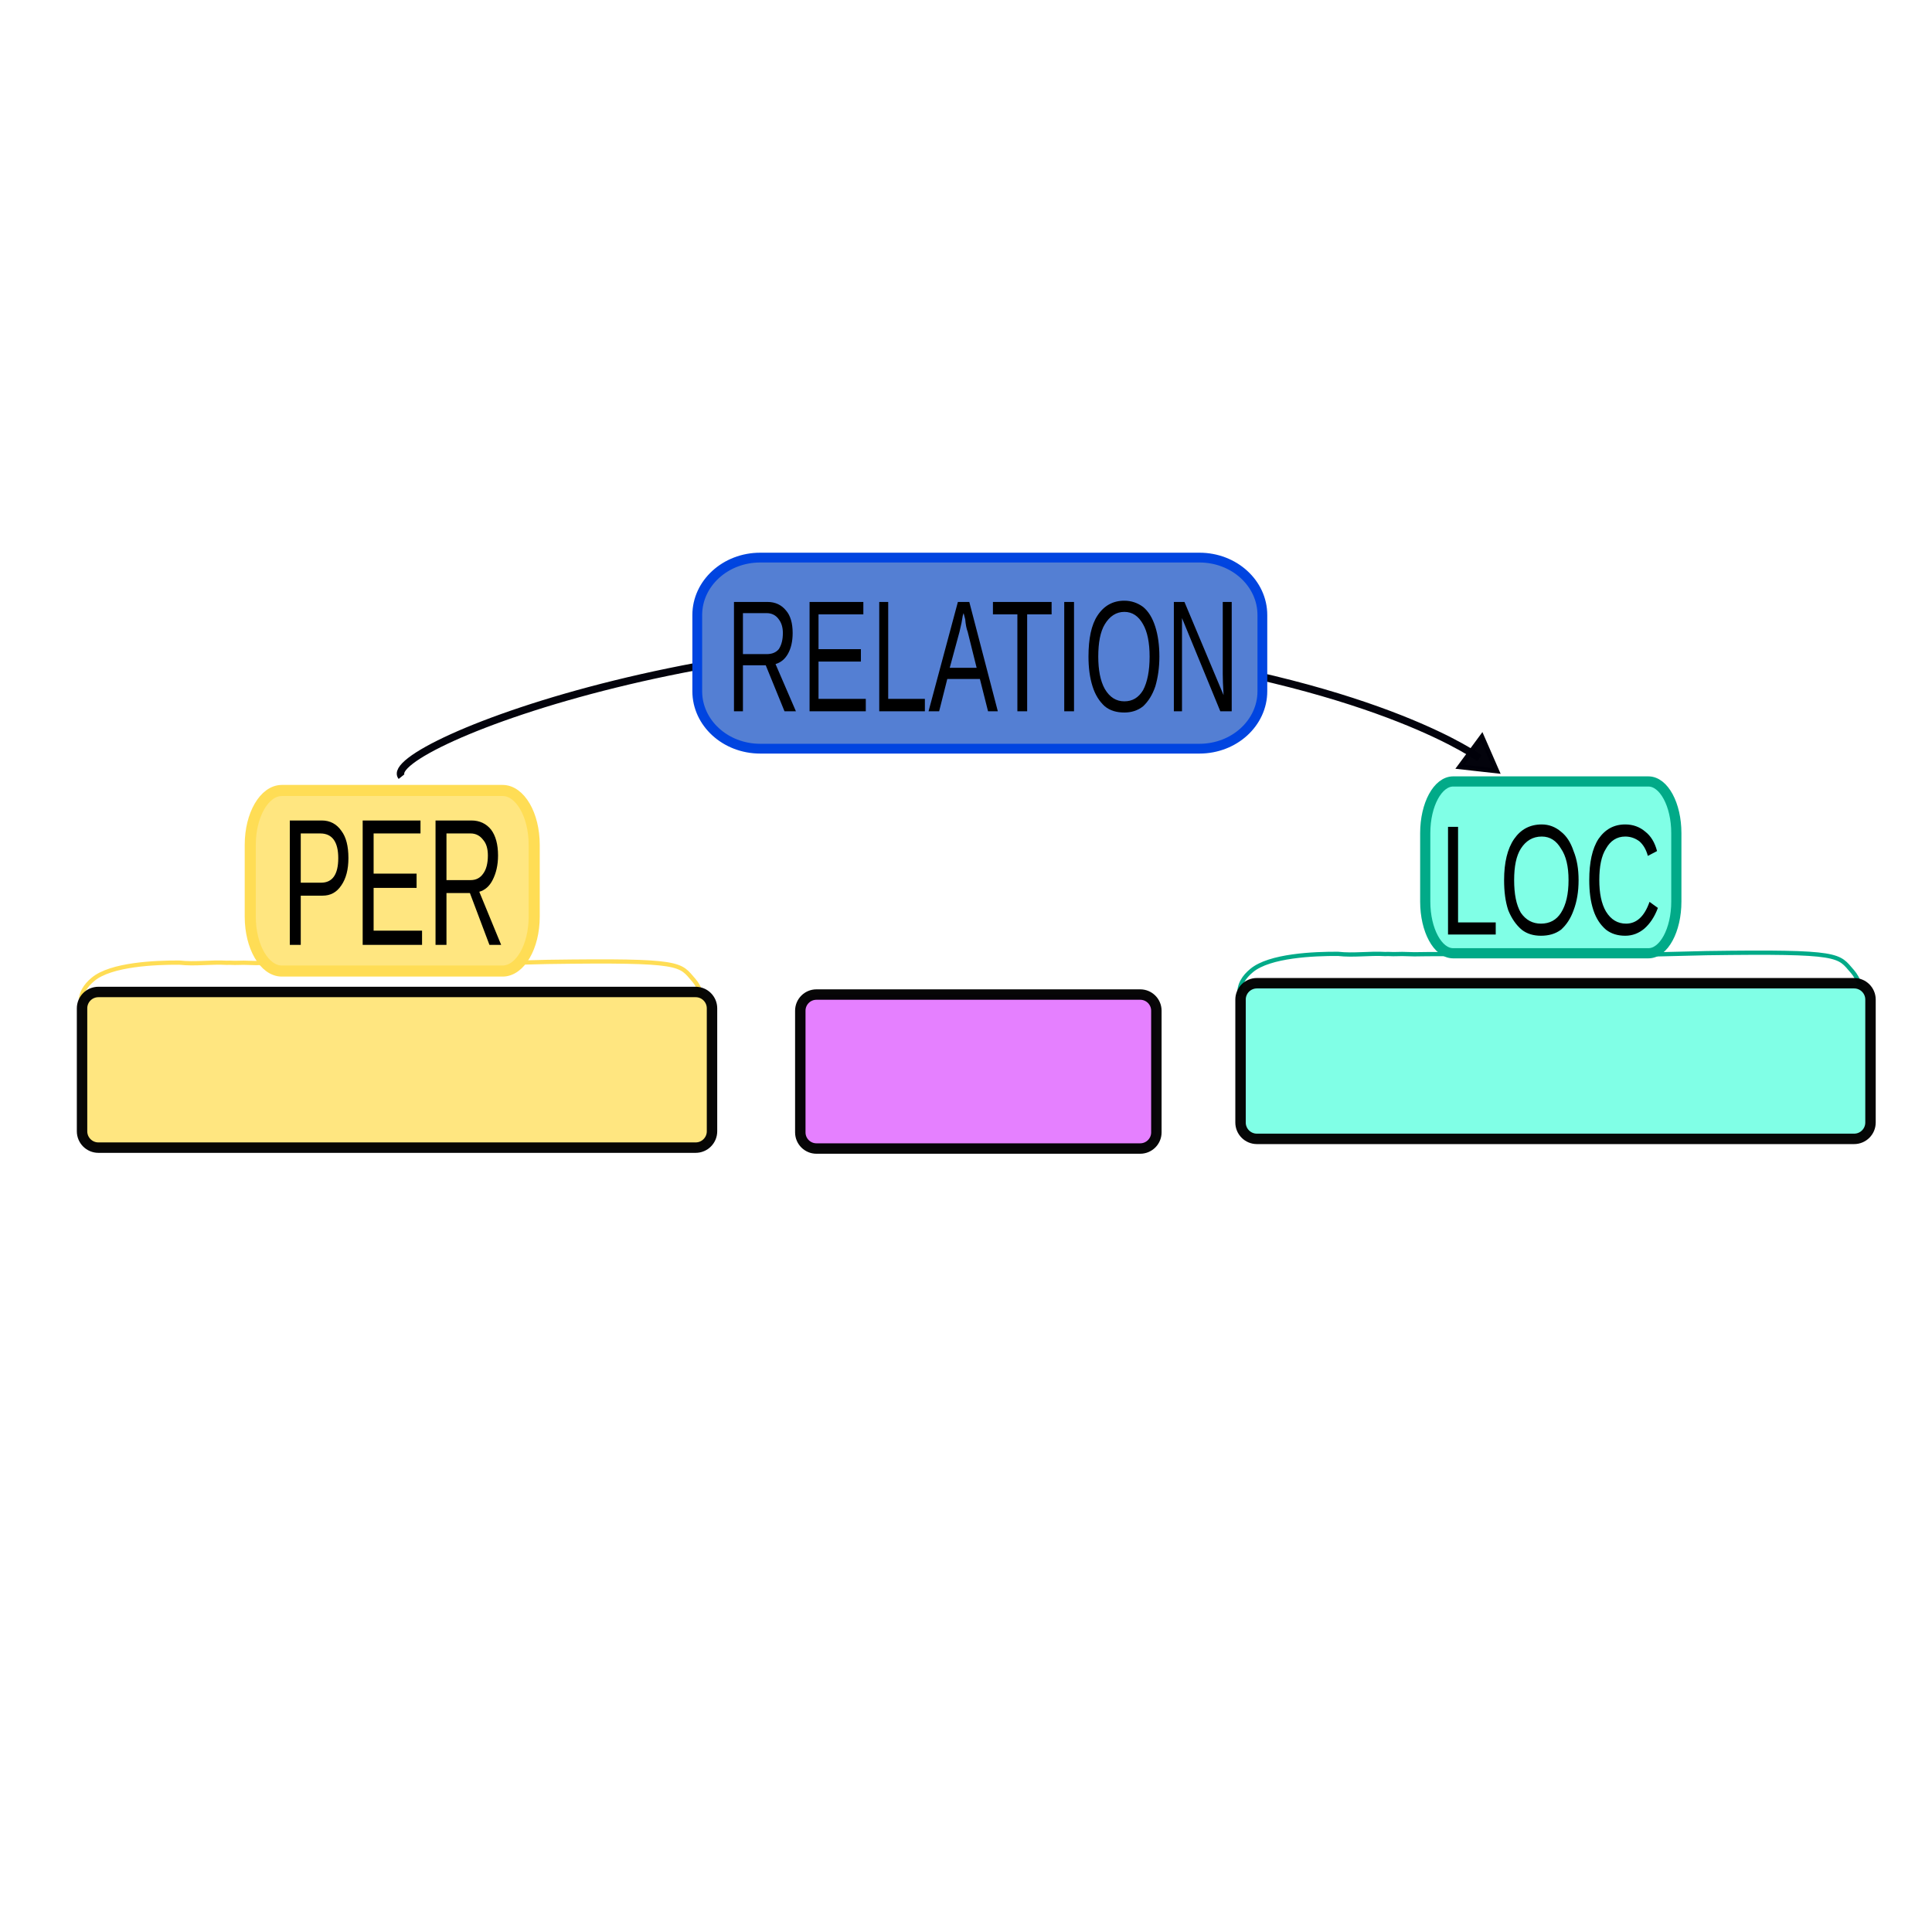
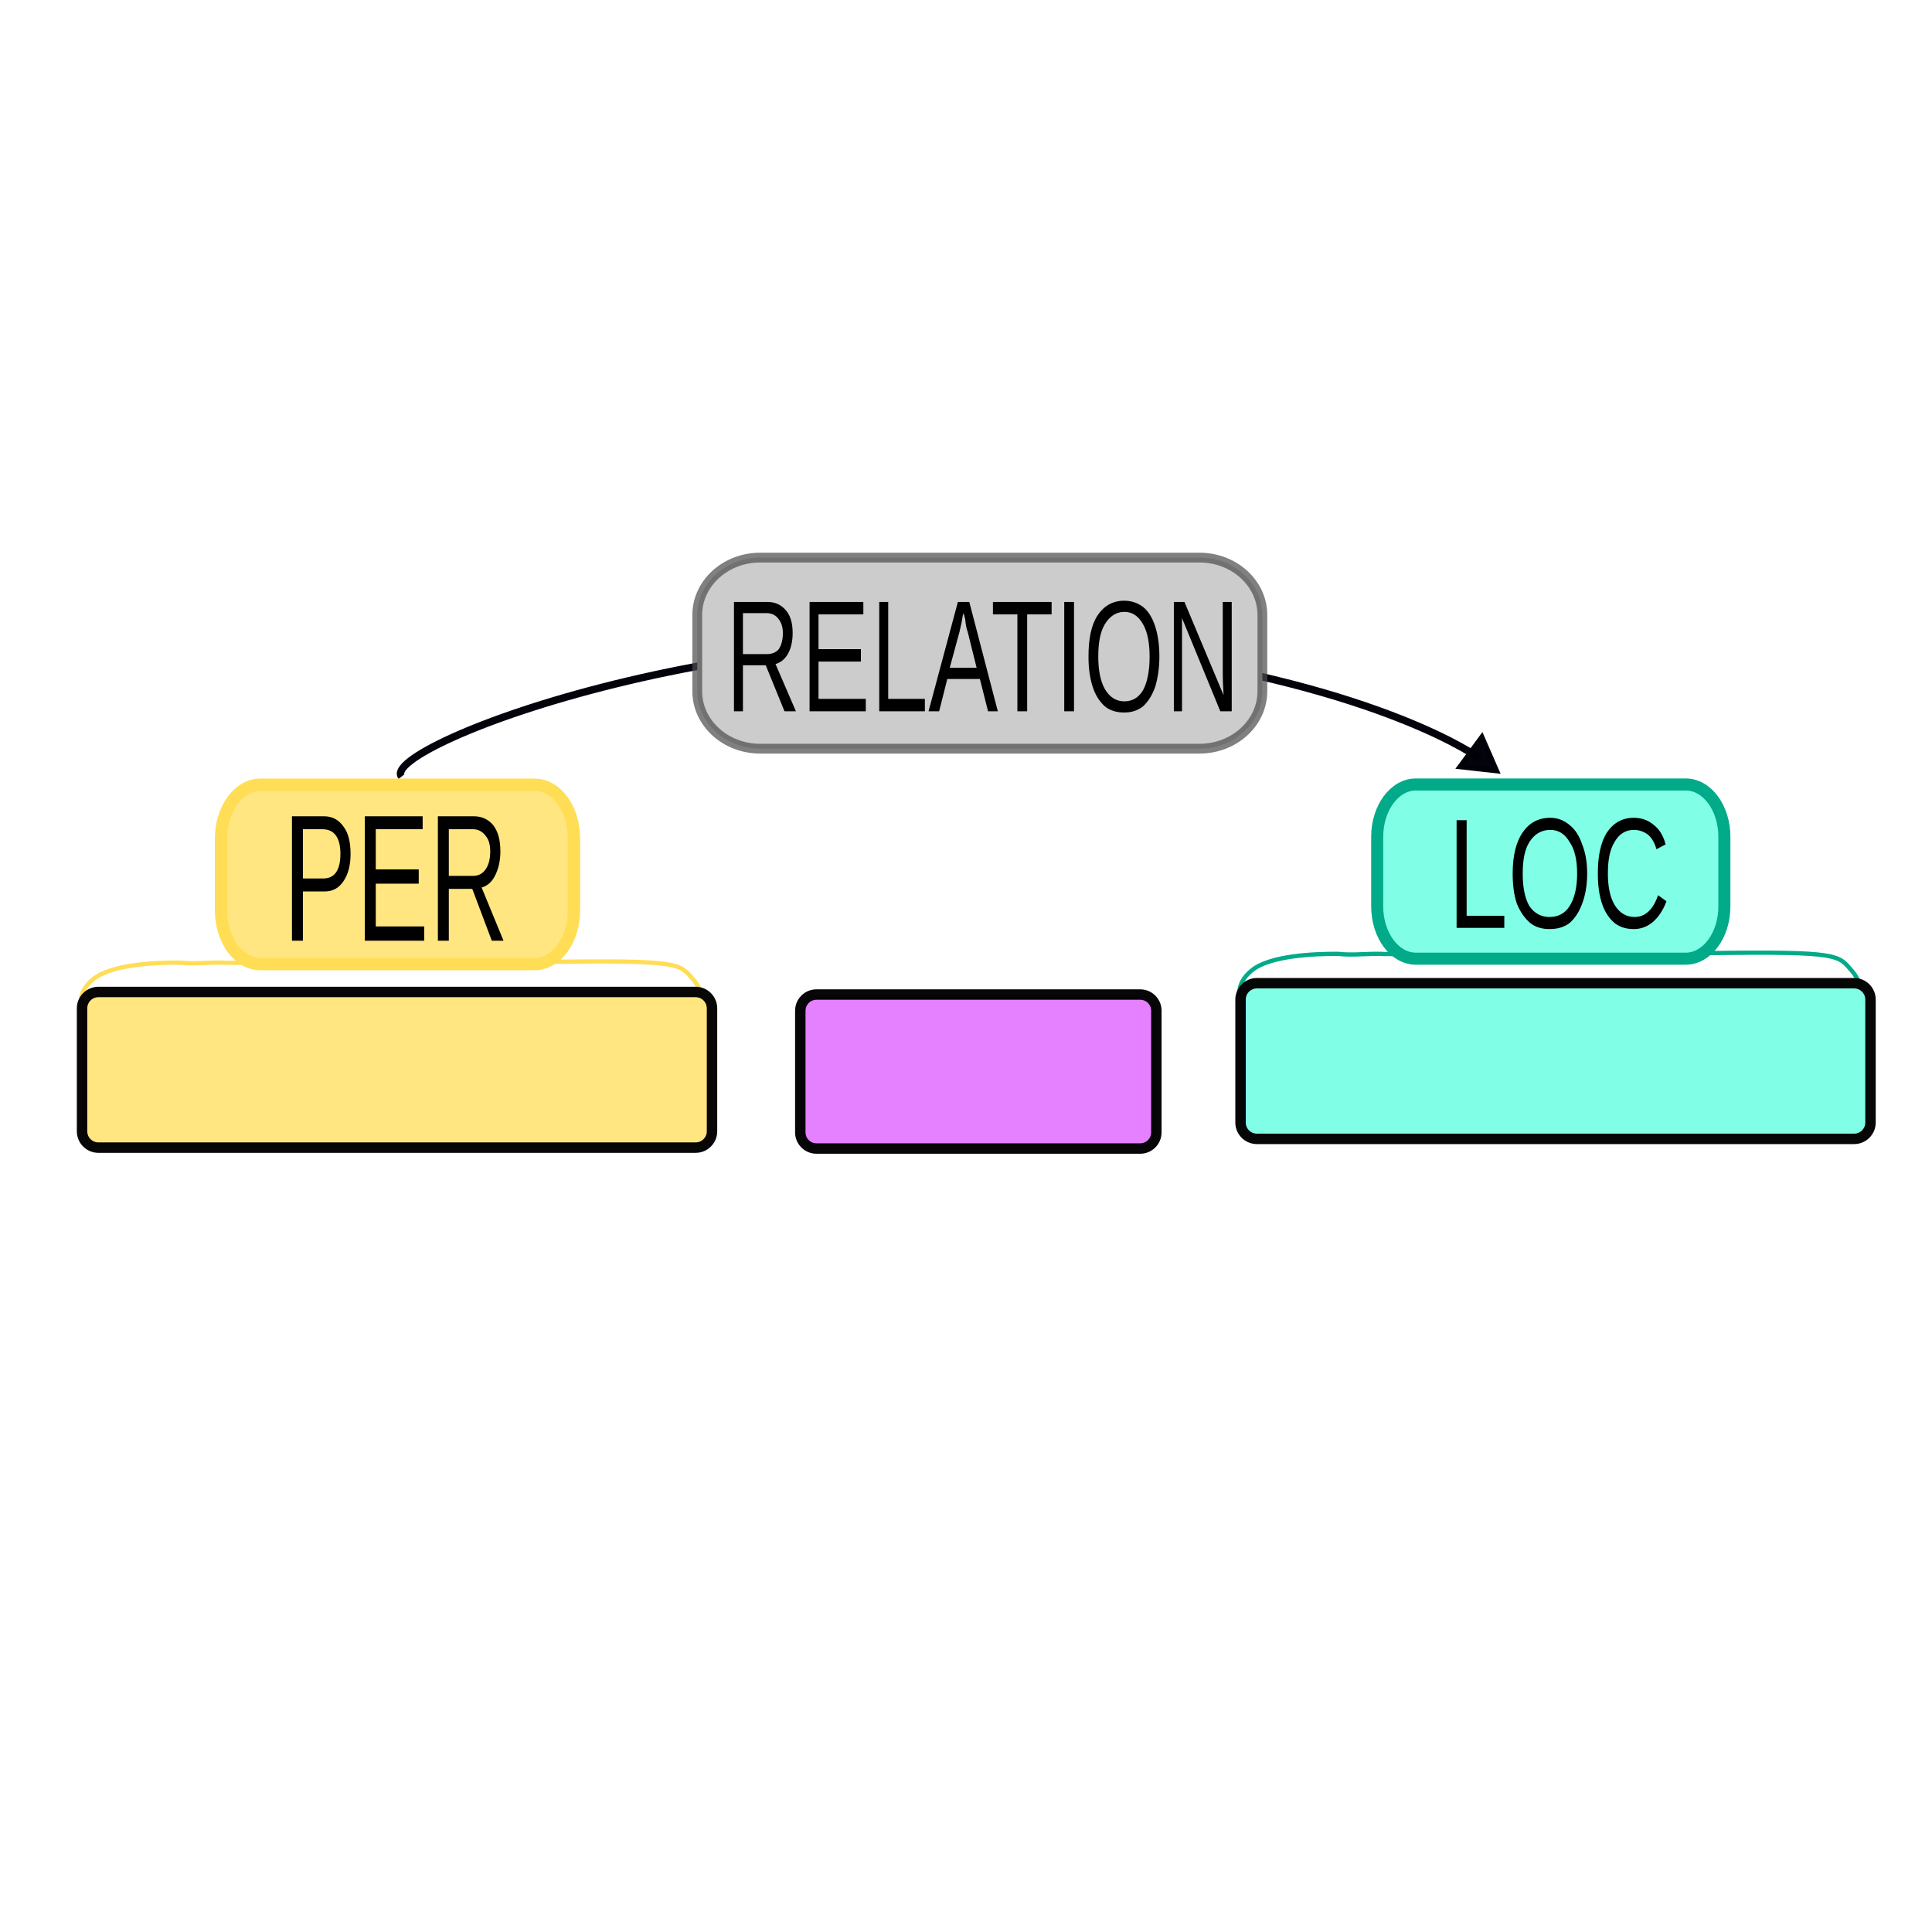
<svg xmlns="http://www.w3.org/2000/svg" width="3cm" height="3cm" viewBox="0 0 30 30" version="1.1" id="svg1" xml:space="preserve">
  <defs id="defs1">
+     <linearGradient id="swatch2">
+       <stop style="stop-color:#0e411c;stop-opacity:0.254;" offset="0" id="stop2" />
+     </linearGradient>
    <marker style="overflow:visible" id="Triangle" refX="0" refY="0" orient="auto-start-reverse" markerWidth="1" markerHeight="1" viewBox="0 0 1 1" preserveAspectRatio="xMidYMid">
      <path transform="scale(0.5)" style="fill:context-stroke;fill-rule:evenodd;stroke:context-stroke;stroke-width:1pt" d="M 5.77,0 -2.88,5 V -5 Z" id="path135" />
    </marker>
    <linearGradient id="swatch7">
      <stop style="stop-color:#55ddf0;stop-opacity:0.996;" offset="0" id="stop7" />
    </linearGradient>
    <linearGradient id="swatch1">
      <stop style="stop-color:#000000;stop-opacity:1;" offset="0" id="stop1" />
    </linearGradient>
    <linearGradient id="swatch29">
      <stop style="stop-color:#d40000;stop-opacity:1;" offset="0" id="stop29" />
    </linearGradient>
    <linearGradient id="swatch22">
      <stop style="stop-color:#73363b;stop-opacity:0.759;" offset="0.197" id="stop22" />
    </linearGradient>
  </defs>
  <g id="layer1" transform="translate(-17.82298,-42.92064)">
    <rect style="fill:none;stroke-width:0.246" id="rect2" width="97.667" height="56.175" x="25.518" y="44.302" ry="1.341" rx="1.341" />
    <rect style="fill:none;stroke-width:0.265" id="rect3" width="1.15" height="0.732" x="16.403" y="40.444" ry="0.366" rx="0.366" />
    <rect style="fill:none;stroke-width:0.265" id="rect4" width="105.631" height="59.195" x="17.449" y="41.072" ry="0.366" rx="0.366" />
    <path style="fill:none;stroke-width:0.265" d="m 32.688,52.498 c 0.394,-0.185 0.789,-0.37 1.14,-0.456 0.351,-0.086 0.659,-0.074 0.937,0.012 0.277,0.086 0.524,0.247 0.709,0.407 0.185,0.16 0.308,0.32 0.401,0.512 0.092,0.191 0.154,0.413 0.154,0.684 -1e-6,0.271 -0.062,0.592 -0.142,0.887 -0.08,0.296 -0.179,0.567 -0.339,0.832 -0.16,0.265 -0.382,0.524 -0.703,0.844 -0.32,0.32 -0.74,0.703 -1.159,1.085" id="path7" transform="translate(-0.07887155,2.730212)" />
    <path style="fill:none;stroke-width:0.265" d="m 32.589,52.522 c -0.099,-0.086 -0.296,-0.259 -0.518,-0.382 -0.222,-0.123 -0.468,-0.197 -0.727,-0.197 -0.259,0 -0.53,0.074 -0.801,0.222 -0.271,0.148 -0.542,0.37 -0.746,0.604 -0.203,0.234 -0.339,0.481 -0.388,0.795 -0.049,0.314 -0.012,0.696 0.068,1.023 0.08,0.327 0.203,0.598 0.382,0.894 0.179,0.296 0.413,0.616 0.69,0.912 0.277,0.296 0.598,0.567 0.894,0.832 0.296,0.265 0.567,0.524 0.733,0.678 0.166,0.154 0.228,0.203 0.376,0.16 0.148,-0.043 0.382,-0.179 0.641,-0.357 0.259,-0.179 0.542,-0.401 0.801,-0.622 0.259,-0.222 0.493,-0.444 0.721,-0.672 0.228,-0.228 0.45,-0.462 0.641,-0.709 0.191,-0.247 0.351,-0.505 0.468,-0.74 0.117,-0.234 0.191,-0.444 0.228,-0.678 0.037,-0.234 0.037,-0.493 0.006,-0.74 -0.031,-0.247 -0.092,-0.481 -0.216,-0.696 -0.123,-0.216 -0.308,-0.413 -0.512,-0.567 -0.203,-0.154 -0.425,-0.265 -0.647,-0.308 -0.222,-0.043 -0.444,-0.018 -0.647,0.031 -0.203,0.049 -0.388,0.123 -0.61,0.228 -0.222,0.105 -0.481,0.24 -0.61,0.308 -0.129,0.068 -0.129,0.068 -0.228,-0.018 z" id="path8" transform="translate(-0.07887155,2.730212)" />
    <path style="fill:#000000;stroke-width:0.265" d="m 25.14,57.013 c 0,0 3.342,6.291 0,0 z" id="path6-5" />
    <path style="fill:#ff00cc;fill-opacity:1;stroke:#000000;stroke-width:0.134;stroke-linejoin:round;stroke-miterlimit:3.8;stroke-dasharray:none" d="" id="path39" transform="matrix(0.2645833,0,0,0.2645833,17.82298,42.92064)" />
    <path style="fill:#ff00cc;fill-opacity:1;stroke:#000000;stroke-width:0.134;stroke-linejoin:round;stroke-miterlimit:3.8;stroke-dasharray:none" d="" id="path40" transform="matrix(0.2645833,0,0,0.2645833,17.82298,42.92064)" />
    <path style="fill:#ff00cc;fill-opacity:1;stroke:#000000;stroke-width:0.134;stroke-linejoin:round;stroke-miterlimit:3.8;stroke-dasharray:none" d="" id="path41" transform="matrix(0.2645833,0,0,0.2645833,17.82298,42.92064)" />
    <path style="opacity:1;fill:none;stroke:#00000a;stroke-width:0.115;stroke-linejoin:round;stroke-miterlimit:3.8;stroke-dasharray:none;stroke-opacity:0.988;marker-end:url(#Triangle)" d="m 24.058,54.98 c -0.367,-0.455 5.449,-2.734 11.272,-1.931 3.981,0.55 5.466,1.645 5.466,1.645" id="path6" />
-     <rect style="opacity:1;fill:#547fd3;fill-opacity:1;stroke:#0045e0;stroke-width:0.152;stroke-miterlimit:3.8;stroke-dasharray:none;stroke-dashoffset:0;stroke-opacity:0.996" id="rect5-5-6-3" width="8.775" height="2.967" x="28.65" y="51.579" ry="0.892" rx="0.977" />
+     <rect style="opacity:1;fill:#cccccc;fill-opacity:1;stroke:#4d4d4d;stroke-width:0.152;stroke-miterlimit:3.8;stroke-dasharray:none;stroke-dashoffset:0;stroke-opacity:0.709" id="rect5-5-6-3" width="8.775" height="2.967" x="28.65" y="51.579" ry="0.892" rx="0.977" />
    <text xml:space="preserve" style="font-size:2.006px;line-height:0.095px;font-family:Arial;-inkscape-font-specification:Arial;fill:#000000;fill-opacity:1;fill-rule:nonzero;stroke:none;stroke-width:0.019;stroke-linejoin:round;stroke-miterlimit:3.8;stroke-dasharray:none;stroke-opacity:0.996" x="35.908" y="43.708" id="text1-4-8-1" transform="scale(0.8099109,1.234704)">
      <tspan id="tspan1-1-5-7" style="font-size:2.006px;line-height:0.095px;fill:#000000;fill-opacity:1;stroke:none;stroke-width:0.019;stroke-opacity:0.996" x="35.908" y="43.708">RELATION</tspan>
    </text>
    <path style="fill:none;fill-opacity:1;fill-rule:nonzero;stroke:#ffdd55;stroke-width:0.066;stroke-linejoin:round;stroke-miterlimit:3.8;stroke-dasharray:none;stroke-opacity:0.996" d="m 19.078,58.525 c -0.013,-0.182 0.075,-0.302 0.189,-0.397 0.278,-0.234 0.971,-0.262 1.342,-0.26 0.244,0.028 0.49,-0.012 0.734,0.003 0.056,-0.004 0.111,0.004 0.168,6.48e-4 0.126,-0.007 0.252,0.008 0.377,0.002 0.063,-0.003 0.592,-9.13e-4 0.655,-0.005 0.319,-0.019 0.178,0.01 0.498,0.004 l 0.755,-0.014 c 0.02,-3.6e-4 0.066,0.009 0.084,3.19e-4 0.079,-0.041 0.069,-0.199 0.063,-0.199 -0.016,-6e-5 0.006,0.057 0.021,0.089 0.006,0.013 -0.006,0.031 0,0.044 0.021,0.045 0.105,0.078 0.147,0.089 0.331,-0.014 0.529,-0.03 0.859,0.009 0.042,-0.004 1.32,-0.031 1.363,-0.034 2.115,-0.03 2.041,0.031 2.265,0.286 0.093,0.106 0.145,0.286 0.189,0.333" id="path5-17" />
    <rect style="fill:#ffe680;fill-opacity:1;stroke:#000000;stroke-width:0.162;stroke-miterlimit:3.8;stroke-dasharray:none;stroke-dashoffset:0;stroke-opacity:0.969" id="rect83-5" width="9.782" height="2.417" x="19.097" y="58.324" ry="0.254" />
    <path style="fill:#000000;stroke-width:0.265" d="m 43.13,56.877 c 0,0 3.342,6.291 0,0 z" id="path6-5-5" />
    <path style="fill:none;fill-opacity:1;fill-rule:nonzero;stroke:#00aa88;stroke-width:0.066;stroke-linejoin:round;stroke-miterlimit:3.8;stroke-dasharray:none;stroke-opacity:0.996" d="m 37.068,58.389 c -0.013,-0.182 0.075,-0.302 0.189,-0.397 0.278,-0.234 0.971,-0.262 1.342,-0.26 0.244,0.028 0.49,-0.012 0.734,0.003 0.056,-0.004 0.111,0.004 0.168,6.48e-4 0.126,-0.007 0.252,0.008 0.377,0.002 0.063,-0.003 0.592,-9.13e-4 0.655,-0.005 0.319,-0.019 0.178,0.01 0.498,0.004 l 0.755,-0.014 c 0.02,-3.6e-4 0.066,0.009 0.084,3.19e-4 0.079,-0.041 0.069,-0.199 0.063,-0.199 -0.016,-6e-5 0.006,0.057 0.021,0.089 0.006,0.013 -0.006,0.031 0,0.044 0.021,0.045 0.105,0.078 0.147,0.089 0.331,-0.014 0.529,-0.03 0.859,0.009 0.042,-0.004 1.32,-0.031 1.363,-0.034 2.115,-0.03 2.041,0.031 2.265,0.286 0.093,0.106 0.145,0.286 0.189,0.333" id="path5-17-7" />
    <rect style="fill:#80ffe6;fill-opacity:1;stroke:#000000;stroke-width:0.162;stroke-miterlimit:3.8;stroke-dasharray:none;stroke-dashoffset:0;stroke-opacity:0.969" id="rect83-5-2" width="9.782" height="2.417" x="37.086" y="58.188" ry="0.254" />
    <rect style="fill:#e580ff;fill-opacity:1;stroke:#000000;stroke-width:0.162;stroke-miterlimit:3.8;stroke-dasharray:none;stroke-dashoffset:0;stroke-opacity:0.969" id="rect83-5-1" width="5.529" height="2.391" x="30.25" y="58.364" ry="0.251" />
-     <rect style="fill:#ffe680;fill-opacity:1;stroke:#ffdd55;stroke-width:0.172;stroke-miterlimit:3.8;stroke-dasharray:none;stroke-dashoffset:0;stroke-opacity:0.996" id="rect5-5-5-7-7" width="4.409" height="2.804" x="21.709" y="55.195" ry="0.843" rx="0.491" />
-     <text xml:space="preserve" style="font-size:2.187px;line-height:0.103px;font-family:Arial;-inkscape-font-specification:Arial;fill:#000000;fill-opacity:1;fill-rule:nonzero;stroke:none;stroke-width:0.019;stroke-linejoin:round;stroke-miterlimit:3.8;stroke-dasharray:none;stroke-opacity:0.996" x="28.577" y="44.719" id="text1-4-9-5-0" transform="scale(0.776462,1.287893)">
-       <tspan id="tspan1-1-6-9-0" style="fill:#000000;fill-opacity:1;stroke:none;stroke-width:0.019;stroke-opacity:0.996" x="28.577" y="44.719">PER</tspan>
+     <rect style="fill:#ffe680;fill-opacity:1;stroke:#ffdd55;stroke-width:0.191;stroke-miterlimit:3.8;stroke-dasharray:none;stroke-dashoffset:0;stroke-opacity:0.996" id="rect5-5-5-7-7" width="5.481" height="2.785" x="21.255" y="55.106" ry="0.837" rx="0.611" />
+     <text xml:space="preserve" style="font-size:2.187px;line-height:0.103px;font-family:Arial;-inkscape-font-specification:Arial;fill:#000000;fill-opacity:1;fill-rule:nonzero;stroke:none;stroke-width:0.019;stroke-linejoin:round;stroke-miterlimit:3.8;stroke-dasharray:none;stroke-opacity:0.996" x="28.62" y="44.668" id="text1-4-9-5-0" transform="scale(0.776462,1.287893)">
+       <tspan id="tspan1-1-6-9-0" style="fill:#000000;fill-opacity:1;stroke:none;stroke-width:0.019;stroke-opacity:0.996" x="28.62" y="44.668">PER</tspan>
    </text>
-     <rect style="fill:#80ffe6;fill-opacity:1;stroke:#00aa88;stroke-width:0.158;stroke-miterlimit:3.8;stroke-dasharray:none;stroke-dashoffset:0;stroke-opacity:0.996" id="rect5-5-5-7-7-4-6" width="3.899" height="2.668" x="39.954" y="55.055" ry="0.802" rx="0.434" />
-     <text xml:space="preserve" style="font-size:2.023px;line-height:0.096px;font-family:Arial;-inkscape-font-specification:Arial;fill:#000000;fill-opacity:1;fill-rule:nonzero;stroke:none;stroke-width:0.018;stroke-linejoin:round;stroke-miterlimit:3.8;stroke-dasharray:none;stroke-opacity:0.996" x="48.29" y="47.768" id="text1-4-9-5-0-7-4" transform="scale(0.831758,1.202273)">
-       <tspan id="tspan1-1-6-9-0-8-0" style="fill:#000000;fill-opacity:1;stroke:none;stroke-width:0.018;stroke-opacity:0.996" x="48.29" y="47.768">LOC</tspan>
+     <rect style="fill:#80ffe6;fill-opacity:1;stroke:#00aa88;stroke-width:0.187;stroke-miterlimit:3.8;stroke-dasharray:none;stroke-dashoffset:0;stroke-opacity:0.996" id="rect5-5-5-7-7-4-6" width="5.391" height="2.705" x="39.208" y="55.102" ry="0.813" rx="0.601" />
+     <text xml:space="preserve" style="font-size:2.023px;line-height:0.096px;font-family:Arial;-inkscape-font-specification:Arial;fill:#000000;fill-opacity:1;fill-rule:nonzero;stroke:none;stroke-width:0.018;stroke-linejoin:round;stroke-miterlimit:3.8;stroke-dasharray:none;stroke-opacity:0.996" x="48.449" y="47.685" id="text1-4-9-5-0-7-4" transform="scale(0.8317581,1.202273)">
+       <tspan id="tspan1-1-6-9-0-8-0" style="fill:#000000;fill-opacity:1;stroke:none;stroke-width:0.018;stroke-opacity:0.996" x="48.449" y="47.685">LOC</tspan>
    </text>
  </g>
</svg>
